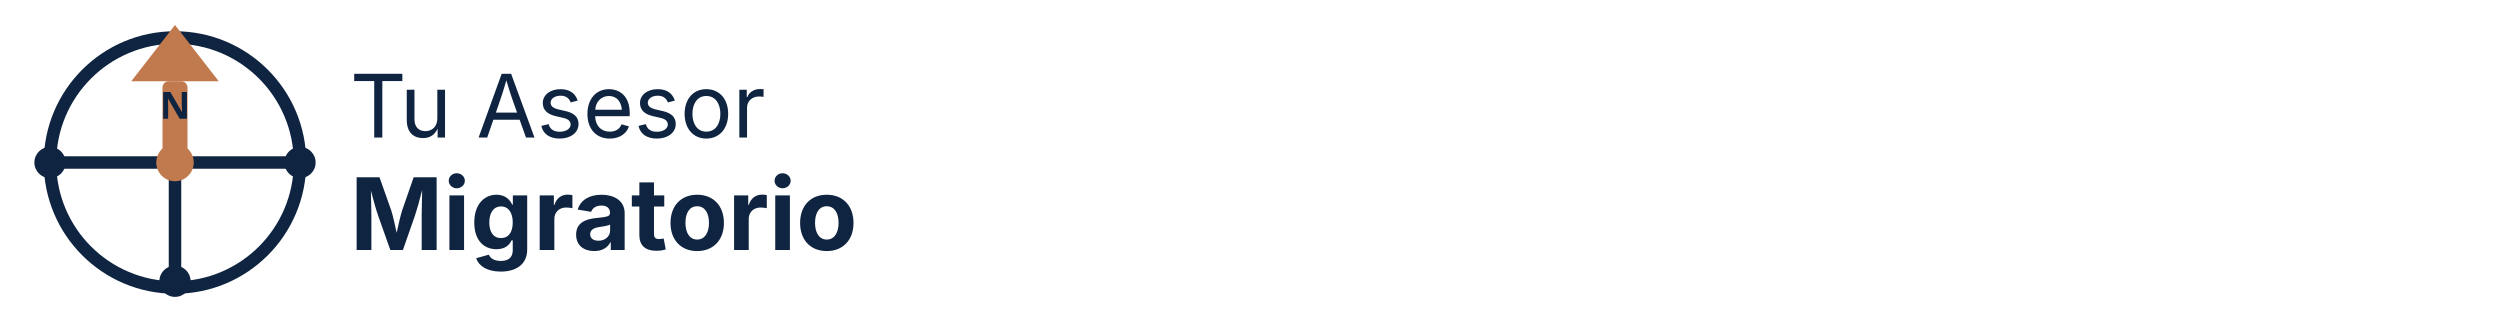
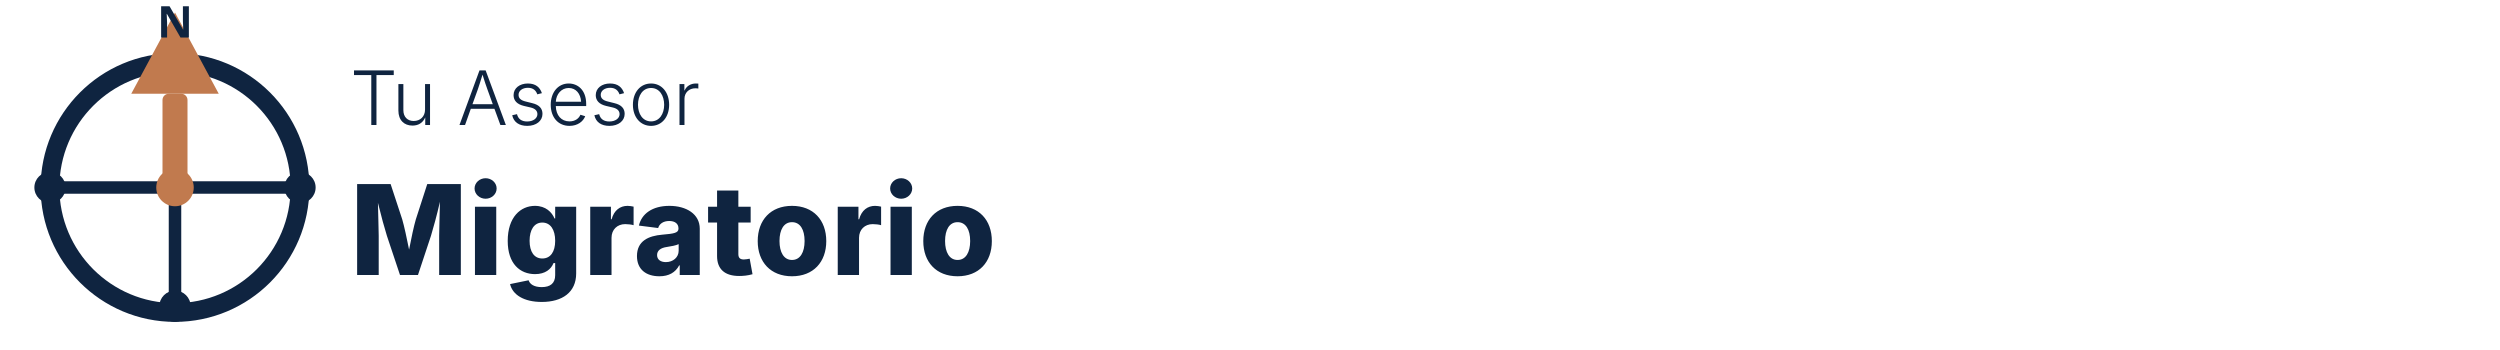
- <svg xmlns="http://www.w3.org/2000/svg" viewBox="0 0 400 52" fill="none">
+ <svg xmlns="http://www.w3.org/2000/svg" viewBox="0 0 400 56" fill="none">
  <g transform="translate(4, 2)">
-     <circle cx="24" cy="24" r="20" stroke="#0F2440" stroke-width="2" fill="none" />
-     <rect x="22" y="11" width="4" height="12" fill="#C17A4E" rx="1" />
-     <polygon points="17,11 24,2 31,11" fill="#C17A4E" />
-     <text x="24" y="17" text-anchor="middle" font-family="Geist, system-ui, sans-serif" font-size="6" font-weight="700" fill="#0F2440">N</text>
-     <line x1="26" y1="24" x2="44" y2="24" stroke="#0F2440" stroke-width="2" stroke-linecap="round" />
-     <circle cx="44" cy="24" r="2.5" fill="#0F2440" />
-     <line x1="22" y1="24" x2="4" y2="24" stroke="#0F2440" stroke-width="2" stroke-linecap="round" />
-     <circle cx="4" cy="24" r="2.5" fill="#0F2440" />
-     <line x1="24" y1="26" x2="24" y2="43" stroke="#0F2440" stroke-width="2" stroke-linecap="round" />
-     <circle cx="24" cy="43" r="2.5" fill="#0F2440" />
-     <circle cx="24" cy="24" r="3" fill="#C17A4E" />
+     <circle cx="24" cy="28" r="20" stroke="#0F2440" stroke-width="3" fill="none" />
+     <rect x="22" y="13" width="4" height="14" fill="#C17A4E" rx="1" />
+     <polygon points="17,13 24,0 31,13" fill="#C17A4E" />
+     <text x="24" y="4" text-anchor="middle" font-family="Geist, system-ui, sans-serif" font-size="7" font-weight="700" fill="#0F2440">N</text>
+     <line x1="26" y1="28" x2="44" y2="28" stroke="#0F2440" stroke-width="2" stroke-linecap="round" />
+     <circle cx="44" cy="28" r="2.5" fill="#0F2440" />
+     <line x1="22" y1="28" x2="4" y2="28" stroke="#0F2440" stroke-width="2" stroke-linecap="round" />
+     <circle cx="4" cy="28" r="2.5" fill="#0F2440" />
+     <line x1="24" y1="30" x2="24" y2="47" stroke="#0F2440" stroke-width="2" stroke-linecap="round" />
+     <circle cx="24" cy="47" r="2.5" fill="#0F2440" />
+     <circle cx="24" cy="28" r="3" fill="#C17A4E" />
  </g>
  <g font-family="Geist, system-ui, -apple-system, sans-serif">
-     <text x="56" y="22" font-size="14" font-weight="400" fill="#0F2440">Tu Asesor</text>
-     <text x="56" y="40" font-size="16" font-weight="700" fill="#0F2440">Migratorio</text>
+     <text x="56" y="20" font-size="12" font-weight="300" fill="#0F2440">Tu Asesor</text>
+     <text x="56" y="44" font-size="20" font-weight="800" fill="#0F2440">Migratorio</text>
  </g>
</svg>
